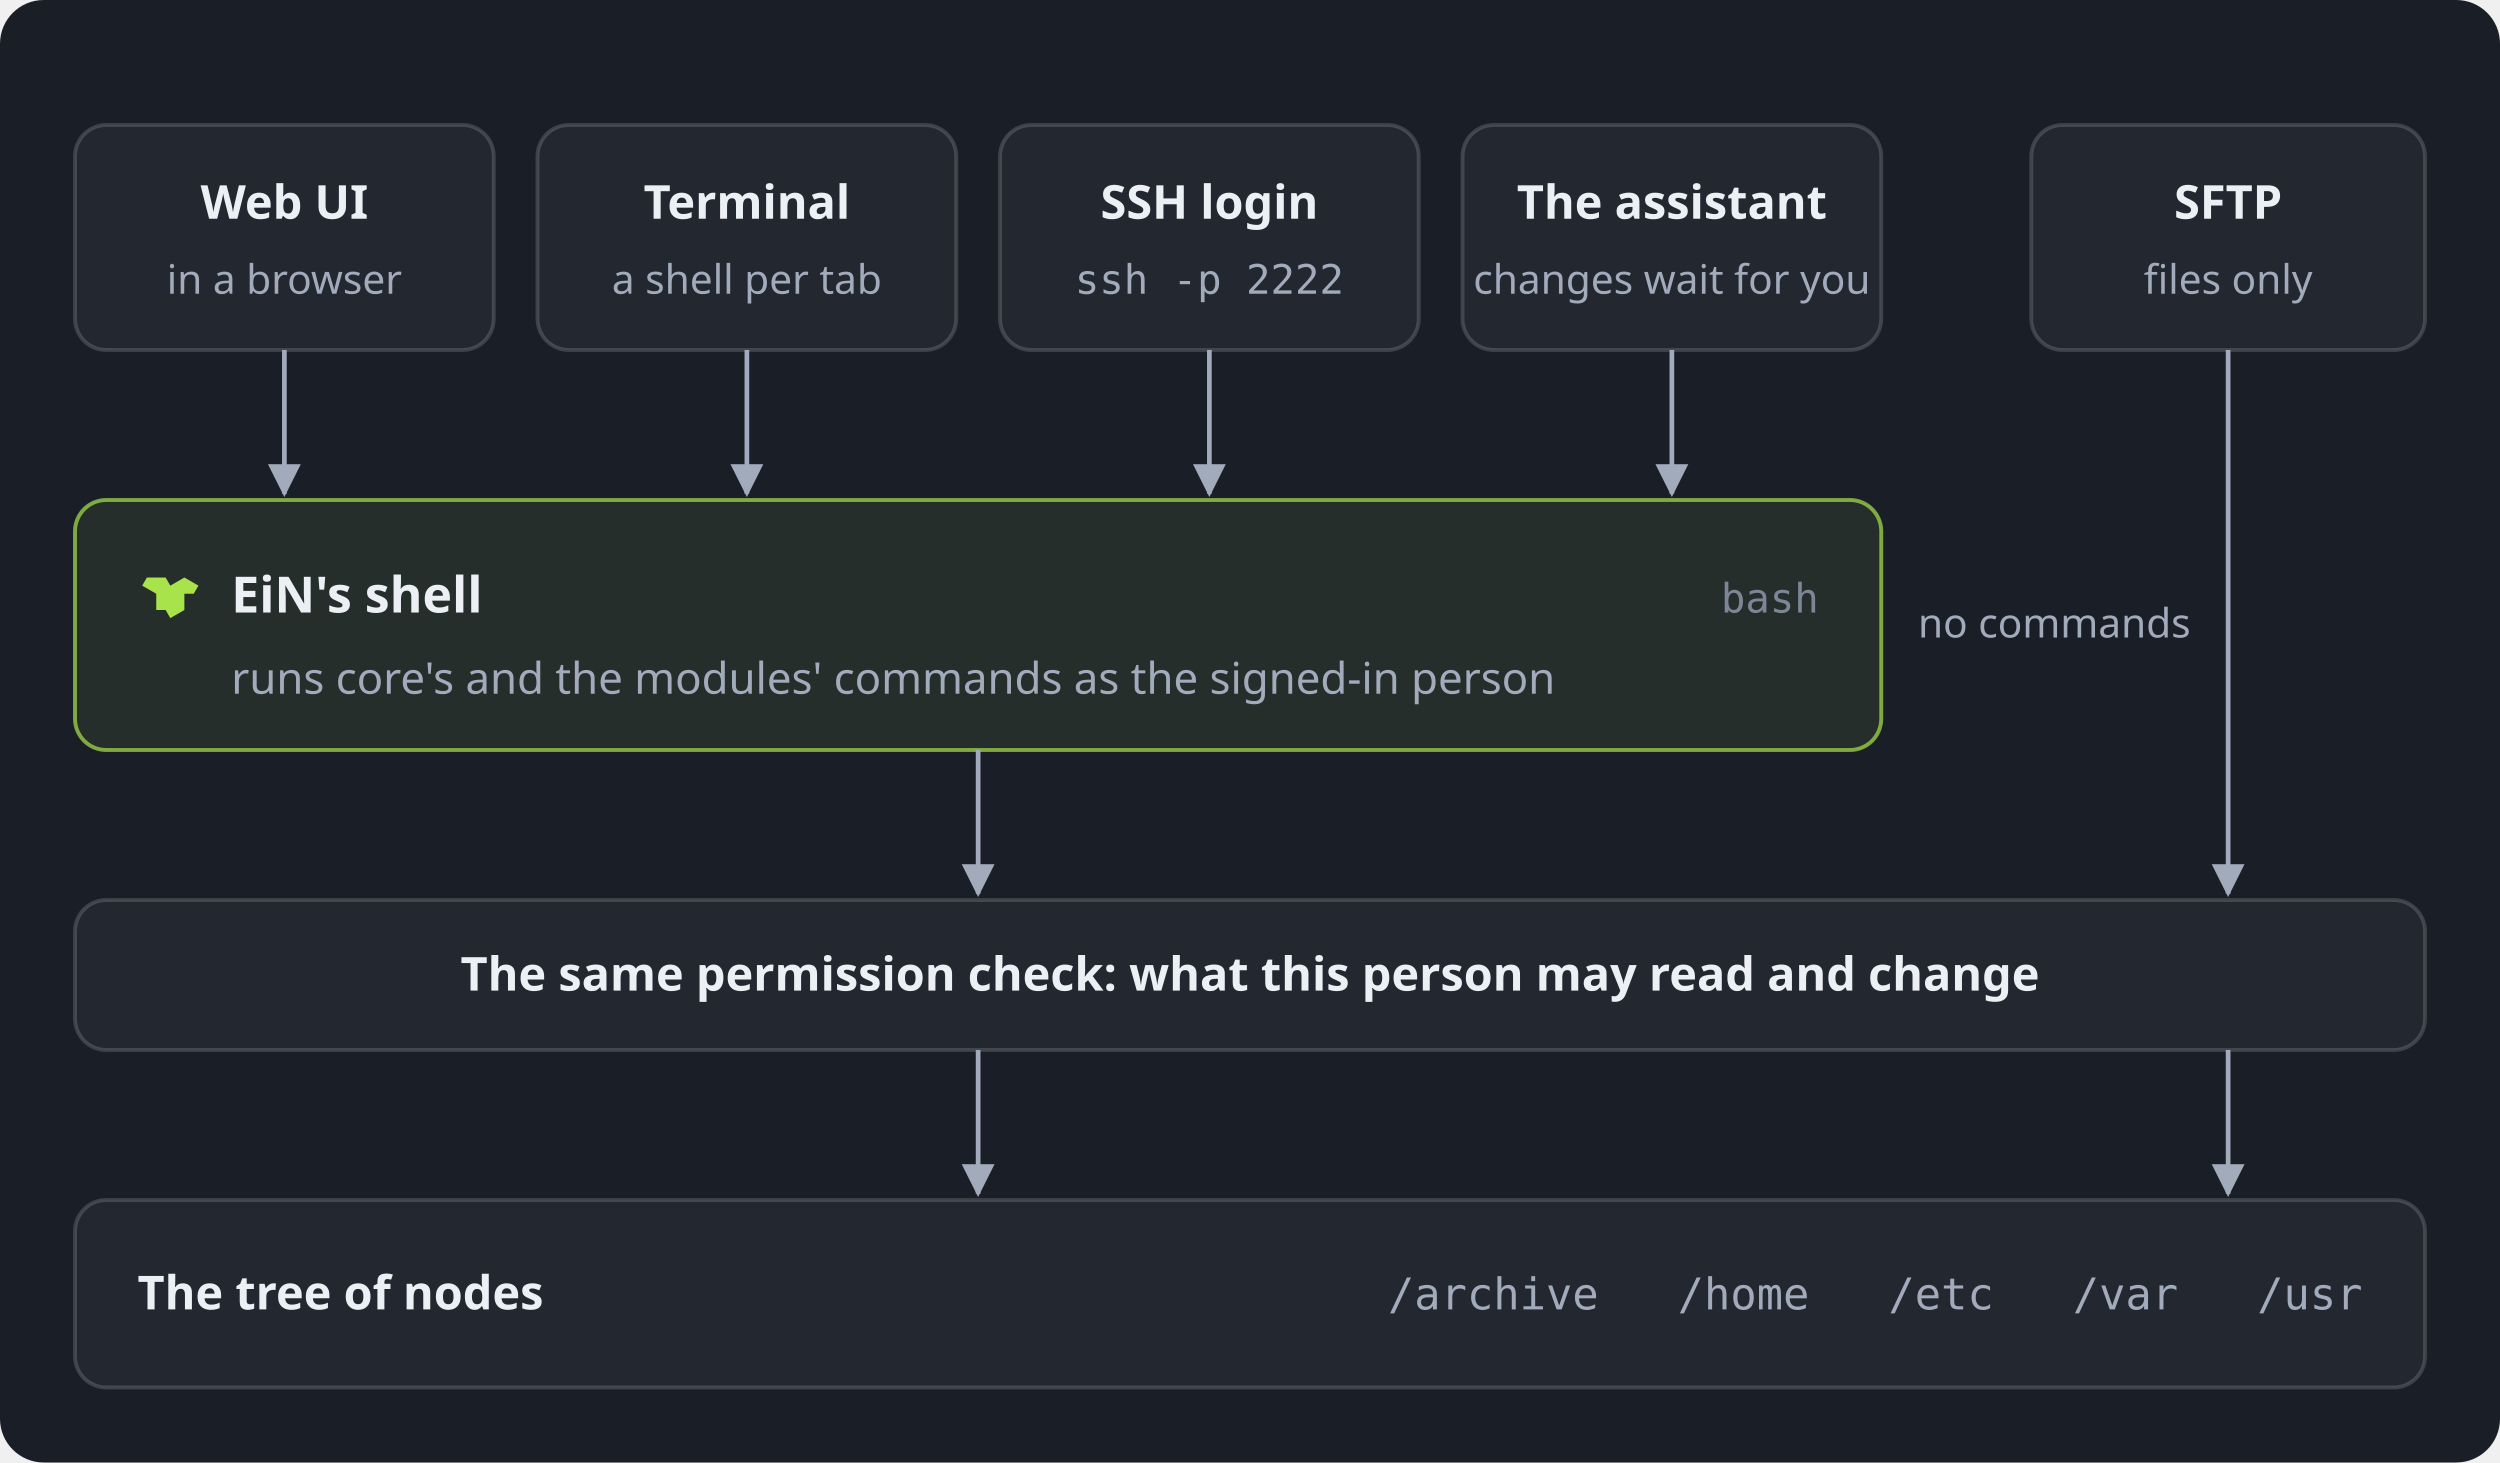
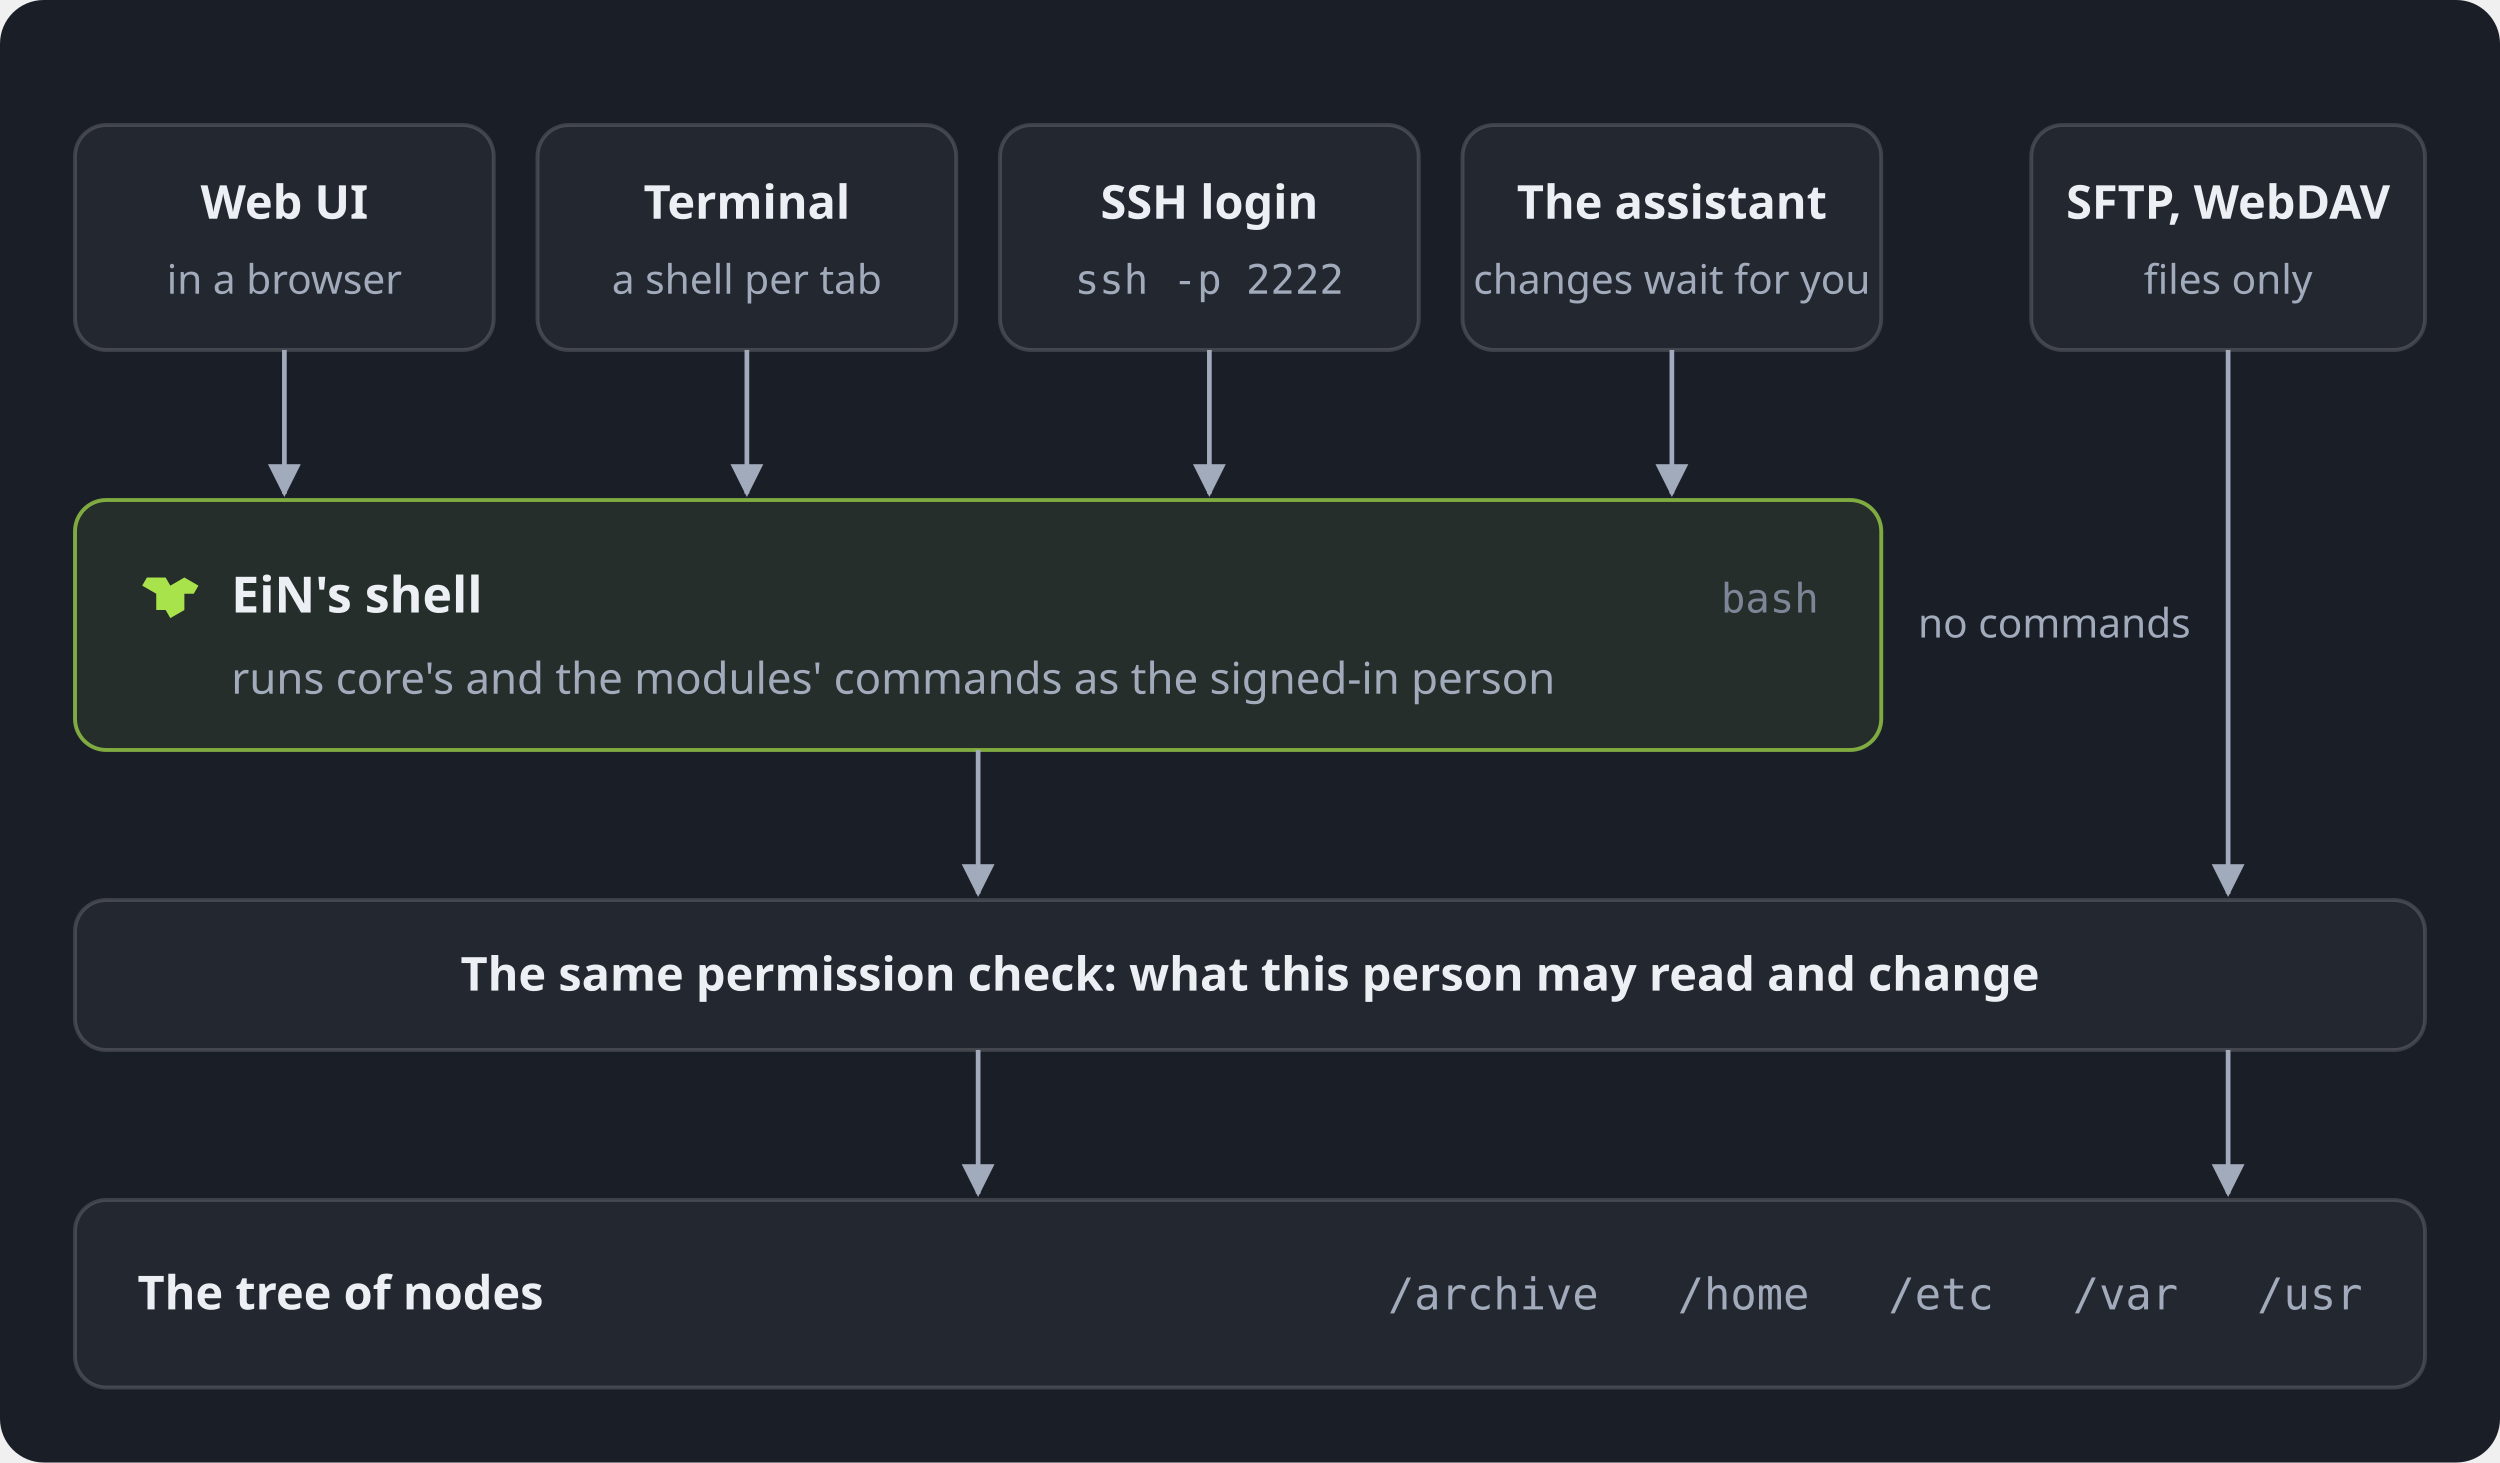
<svg xmlns="http://www.w3.org/2000/svg" viewBox="0 0 800 468" width="800" height="468">
  <defs>
    <marker id="interfaces-arrow" viewBox="0 0 10 10" refX="9" refY="5" markerWidth="7" markerHeight="7" orient="auto-start-reverse">
      <path d="M0,0 L10,5 L0,10 z" fill="#a2abbb" />
    </marker>
  </defs>
  <rect width="800" height="468" rx="14" fill="#1a1e27" />
  <rect x="24" y="40" width="134" height="72" rx="10" fill="#ffffff" fill-opacity="0.04" stroke="#ffffff" stroke-opacity="0.16" stroke-width="1.25" />
  <text x="91" y="70" text-anchor="middle" font-family="Familjen Grotesk, ui-sans-serif, system-ui, sans-serif" font-size="15" font-weight="600" fill="#eceff4">Web UI</text>
  <text x="91" y="94" text-anchor="middle" font-family="Familjen Grotesk, ui-sans-serif, system-ui, sans-serif" font-size="13" fill="#a2abbb">in a browser</text>
  <rect x="172" y="40" width="134" height="72" rx="10" fill="#ffffff" fill-opacity="0.04" stroke="#ffffff" stroke-opacity="0.16" stroke-width="1.25" />
  <text x="239" y="70" text-anchor="middle" font-family="Familjen Grotesk, ui-sans-serif, system-ui, sans-serif" font-size="15" font-weight="600" fill="#eceff4">Terminal</text>
  <text x="239" y="94" text-anchor="middle" font-family="Familjen Grotesk, ui-sans-serif, system-ui, sans-serif" font-size="13" fill="#a2abbb">a shell per tab</text>
  <rect x="320" y="40" width="134" height="72" rx="10" fill="#ffffff" fill-opacity="0.04" stroke="#ffffff" stroke-opacity="0.16" stroke-width="1.25" />
  <text x="387" y="70" text-anchor="middle" font-family="Familjen Grotesk, ui-sans-serif, system-ui, sans-serif" font-size="15" font-weight="600" fill="#eceff4">SSH login</text>
  <text x="387" y="94" text-anchor="middle" font-family="Fragment Mono, ui-monospace, monospace" font-size="13" fill="#a2abbb">ssh -p 2222</text>
  <rect x="468" y="40" width="134" height="72" rx="10" fill="#ffffff" fill-opacity="0.04" stroke="#ffffff" stroke-opacity="0.16" stroke-width="1.25" />
  <text x="535" y="70" text-anchor="middle" font-family="Familjen Grotesk, ui-sans-serif, system-ui, sans-serif" font-size="15" font-weight="600" fill="#eceff4">The assistant</text>
  <text x="535" y="94" text-anchor="middle" font-family="Familjen Grotesk, ui-sans-serif, system-ui, sans-serif" font-size="13" fill="#a2abbb">changes wait for you</text>
  <line x1="91" y1="112" x2="91" y2="158" stroke="#a2abbb" stroke-width="1.5" marker-end="url(#interfaces-arrow)" />
  <line x1="239" y1="112" x2="239" y2="158" stroke="#a2abbb" stroke-width="1.5" marker-end="url(#interfaces-arrow)" />
  <line x1="387" y1="112" x2="387" y2="158" stroke="#a2abbb" stroke-width="1.5" marker-end="url(#interfaces-arrow)" />
  <line x1="535" y1="112" x2="535" y2="158" stroke="#a2abbb" stroke-width="1.5" marker-end="url(#interfaces-arrow)" />
  <rect x="650" y="40" width="126" height="72" rx="10" fill="#ffffff" fill-opacity="0.04" stroke="#ffffff" stroke-opacity="0.16" stroke-width="1.25" />
-   <text x="713" y="70" text-anchor="middle" font-family="Familjen Grotesk, ui-sans-serif, system-ui, sans-serif" font-size="15" font-weight="600" fill="#eceff4">SFTP</text>
+   <text x="713" y="70" text-anchor="middle" font-family="Familjen Grotesk, ui-sans-serif, system-ui, sans-serif" font-size="15" font-weight="600" fill="#eceff4">SFTP, WebDAV</text>
  <text x="713" y="94" text-anchor="middle" font-family="Familjen Grotesk, ui-sans-serif, system-ui, sans-serif" font-size="13" fill="#a2abbb">files only</text>
  <line x1="713" y1="112" x2="713" y2="286" stroke="#a2abbb" stroke-width="1.5" marker-end="url(#interfaces-arrow)" />
  <text x="701" y="204" text-anchor="end" font-family="Familjen Grotesk, ui-sans-serif, system-ui, sans-serif" font-size="13" fill="#a2abbb">no commands</text>
  <rect x="24" y="160" width="578" height="80" rx="10" fill="#a9e34b" fill-opacity="0.08" stroke="#a9e34b" stroke-opacity="0.7" stroke-width="1.25" />
  <polygon points="0,0 -1.5,-.866 -1,-1.732 1,-1.732 1.5,-.866 3,-1.732 4.5,-.866 4,0 3,0 3,1.732 1.5,2.598 1,1.732 0,1.732" transform="translate(50 190) scale(3)" fill="#a9e34b" />
  <text x="74" y="196" font-family="Familjen Grotesk, ui-sans-serif, system-ui, sans-serif" font-size="16" font-weight="600" fill="#eceff4">EiN's shell</text>
  <text x="582" y="196" text-anchor="end" font-family="Fragment Mono, ui-monospace, monospace" font-size="13" fill="#7d8697">bash</text>
  <text x="74" y="222" font-family="Familjen Grotesk, ui-sans-serif, system-ui, sans-serif" font-size="14" fill="#a2abbb">runs core's and the modules' commands as the signed-in person</text>
  <line x1="313" y1="240" x2="313" y2="286" stroke="#a2abbb" stroke-width="1.5" marker-end="url(#interfaces-arrow)" />
  <rect x="24" y="288" width="752" height="48" rx="10" fill="#ffffff" fill-opacity="0.04" stroke="#ffffff" stroke-opacity="0.16" stroke-width="1.25" />
  <text x="400" y="317" text-anchor="middle" font-family="Familjen Grotesk, ui-sans-serif, system-ui, sans-serif" font-size="15" font-weight="600" fill="#eceff4">The same permission check: what this person may read and change</text>
  <line x1="313" y1="336" x2="313" y2="382" stroke="#a2abbb" stroke-width="1.5" marker-end="url(#interfaces-arrow)" />
  <line x1="713" y1="336" x2="713" y2="382" stroke="#a2abbb" stroke-width="1.5" marker-end="url(#interfaces-arrow)" />
  <rect x="24" y="384" width="752" height="60" rx="10" fill="#ffffff" fill-opacity="0.04" stroke="#ffffff" stroke-opacity="0.16" stroke-width="1.25" />
  <text x="44" y="419" font-family="Familjen Grotesk, ui-sans-serif, system-ui, sans-serif" font-size="15" font-weight="600" fill="#eceff4">The tree of nodes</text>
  <text x="756" y="419" text-anchor="end" font-family="Fragment Mono, ui-monospace, monospace" font-size="14" fill="#a2abbb" xml:space="preserve">/archive   /home   /etc   /var   /usr</text>
</svg>
